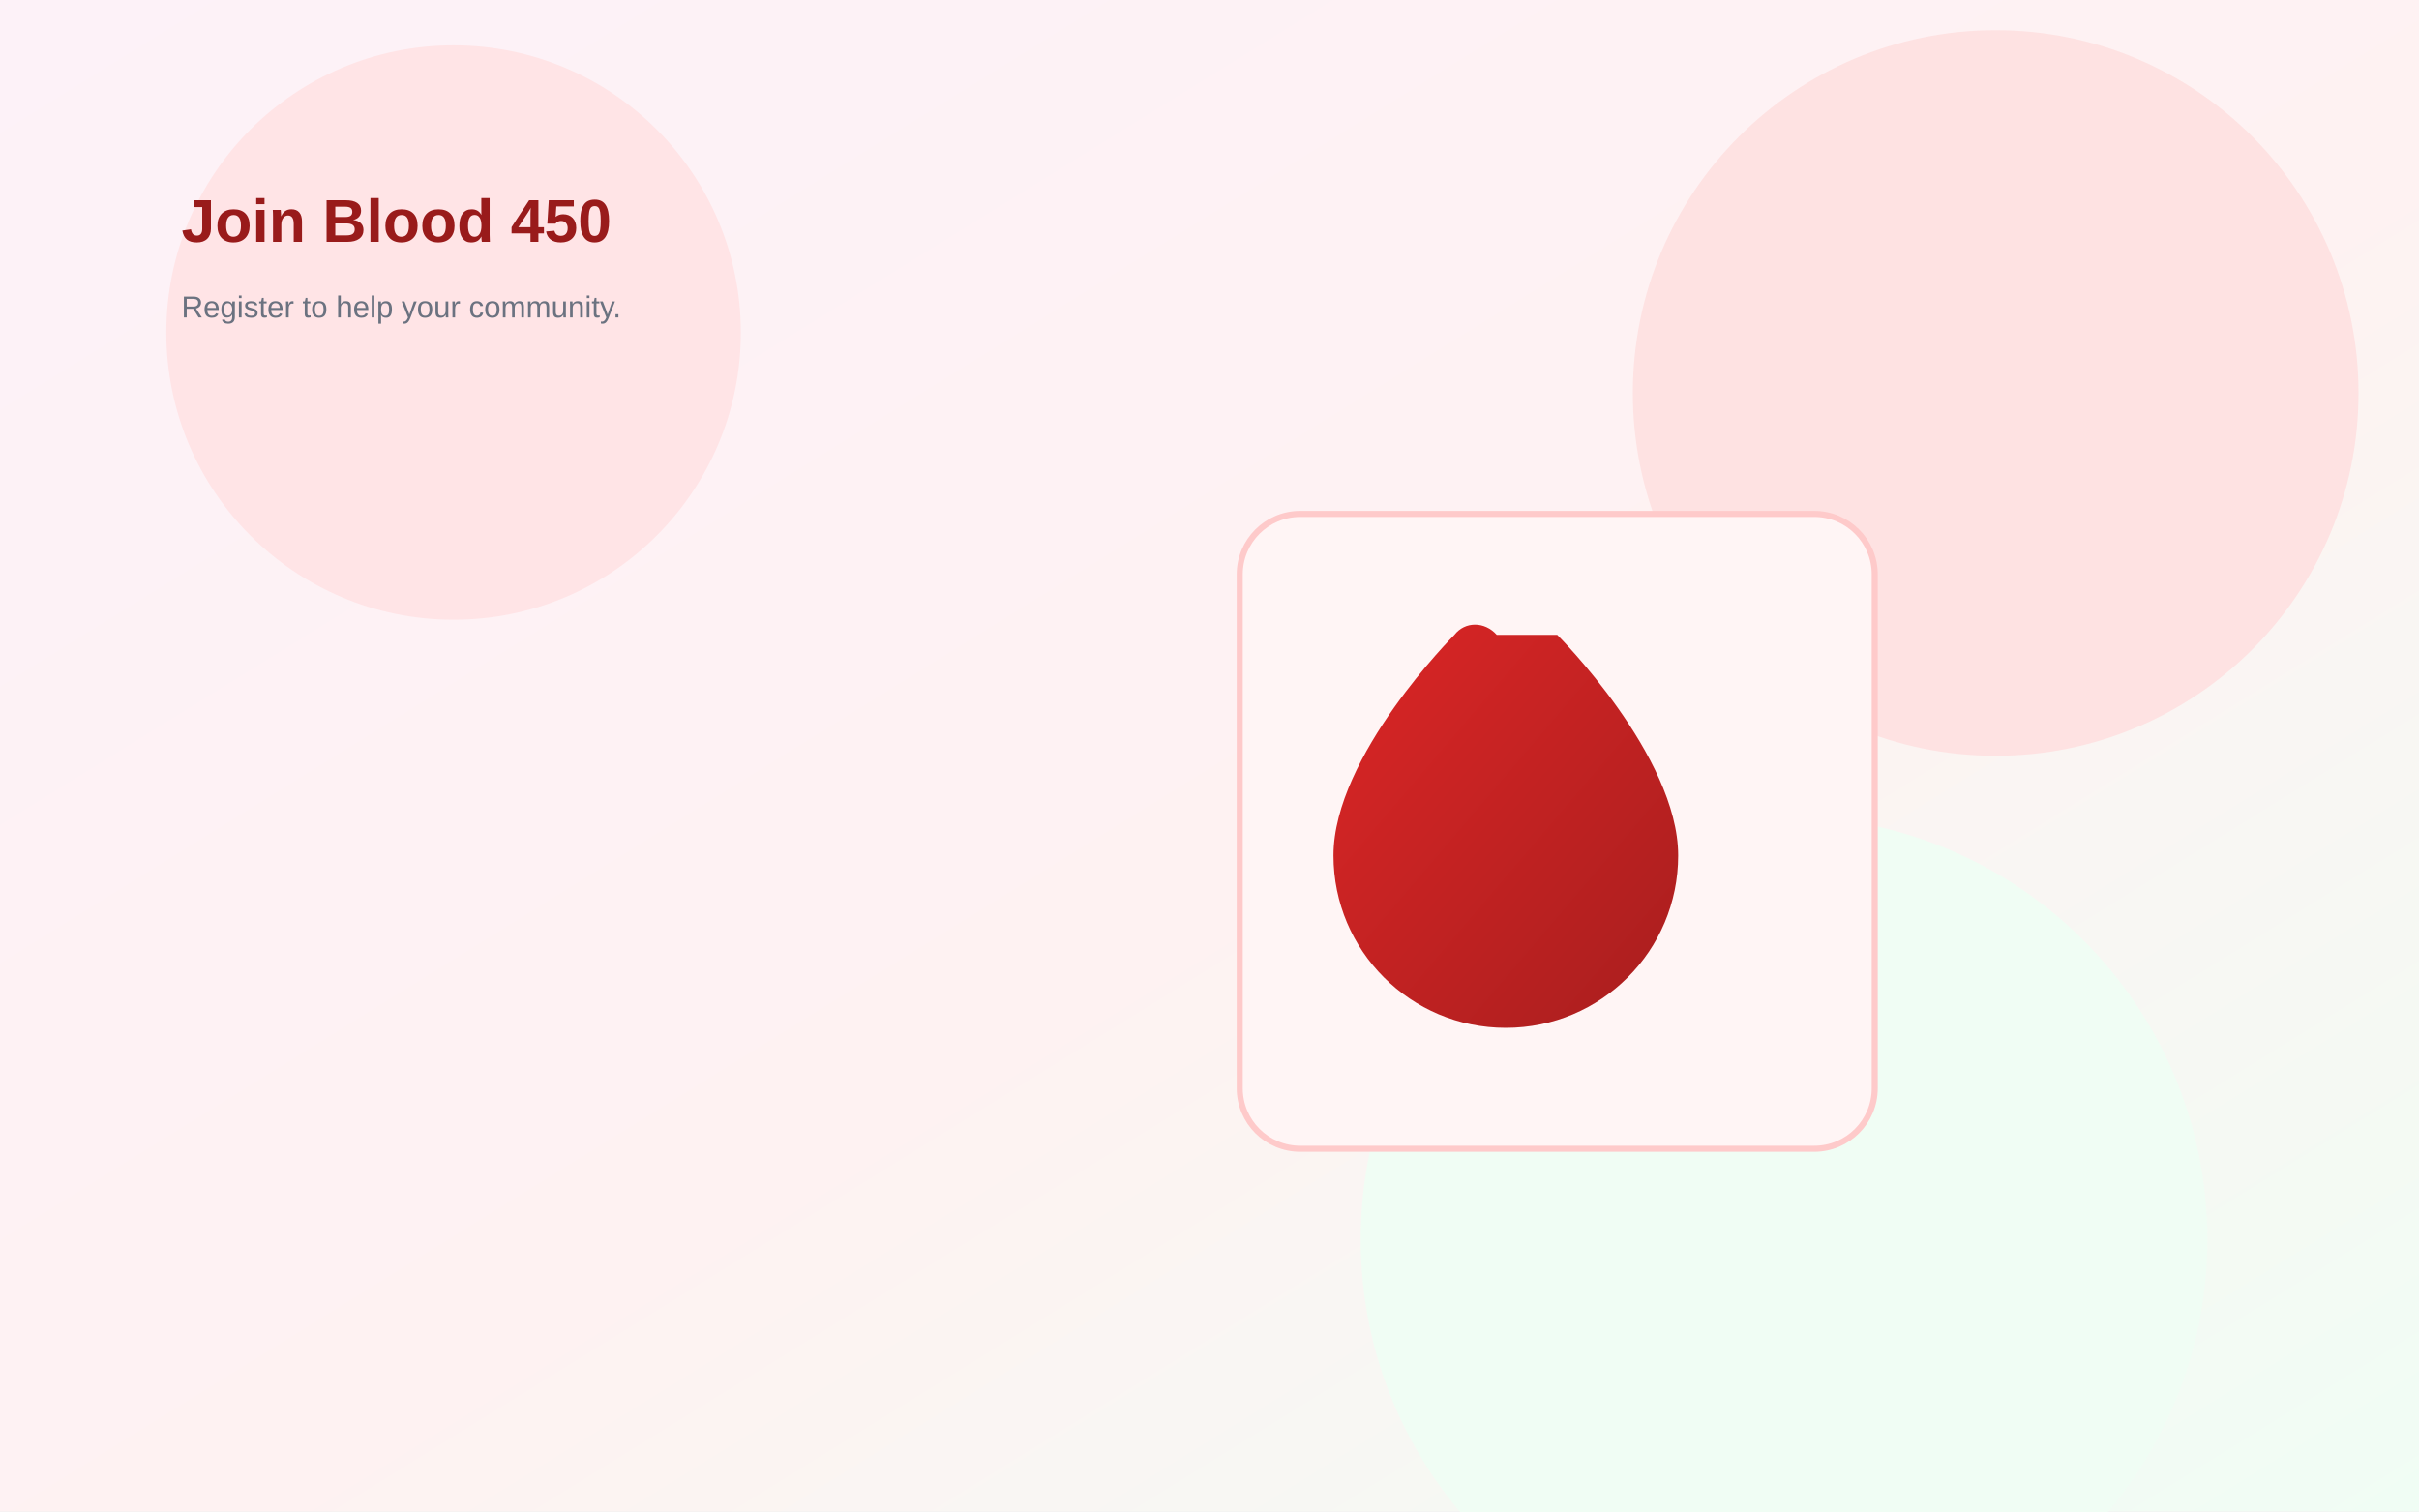
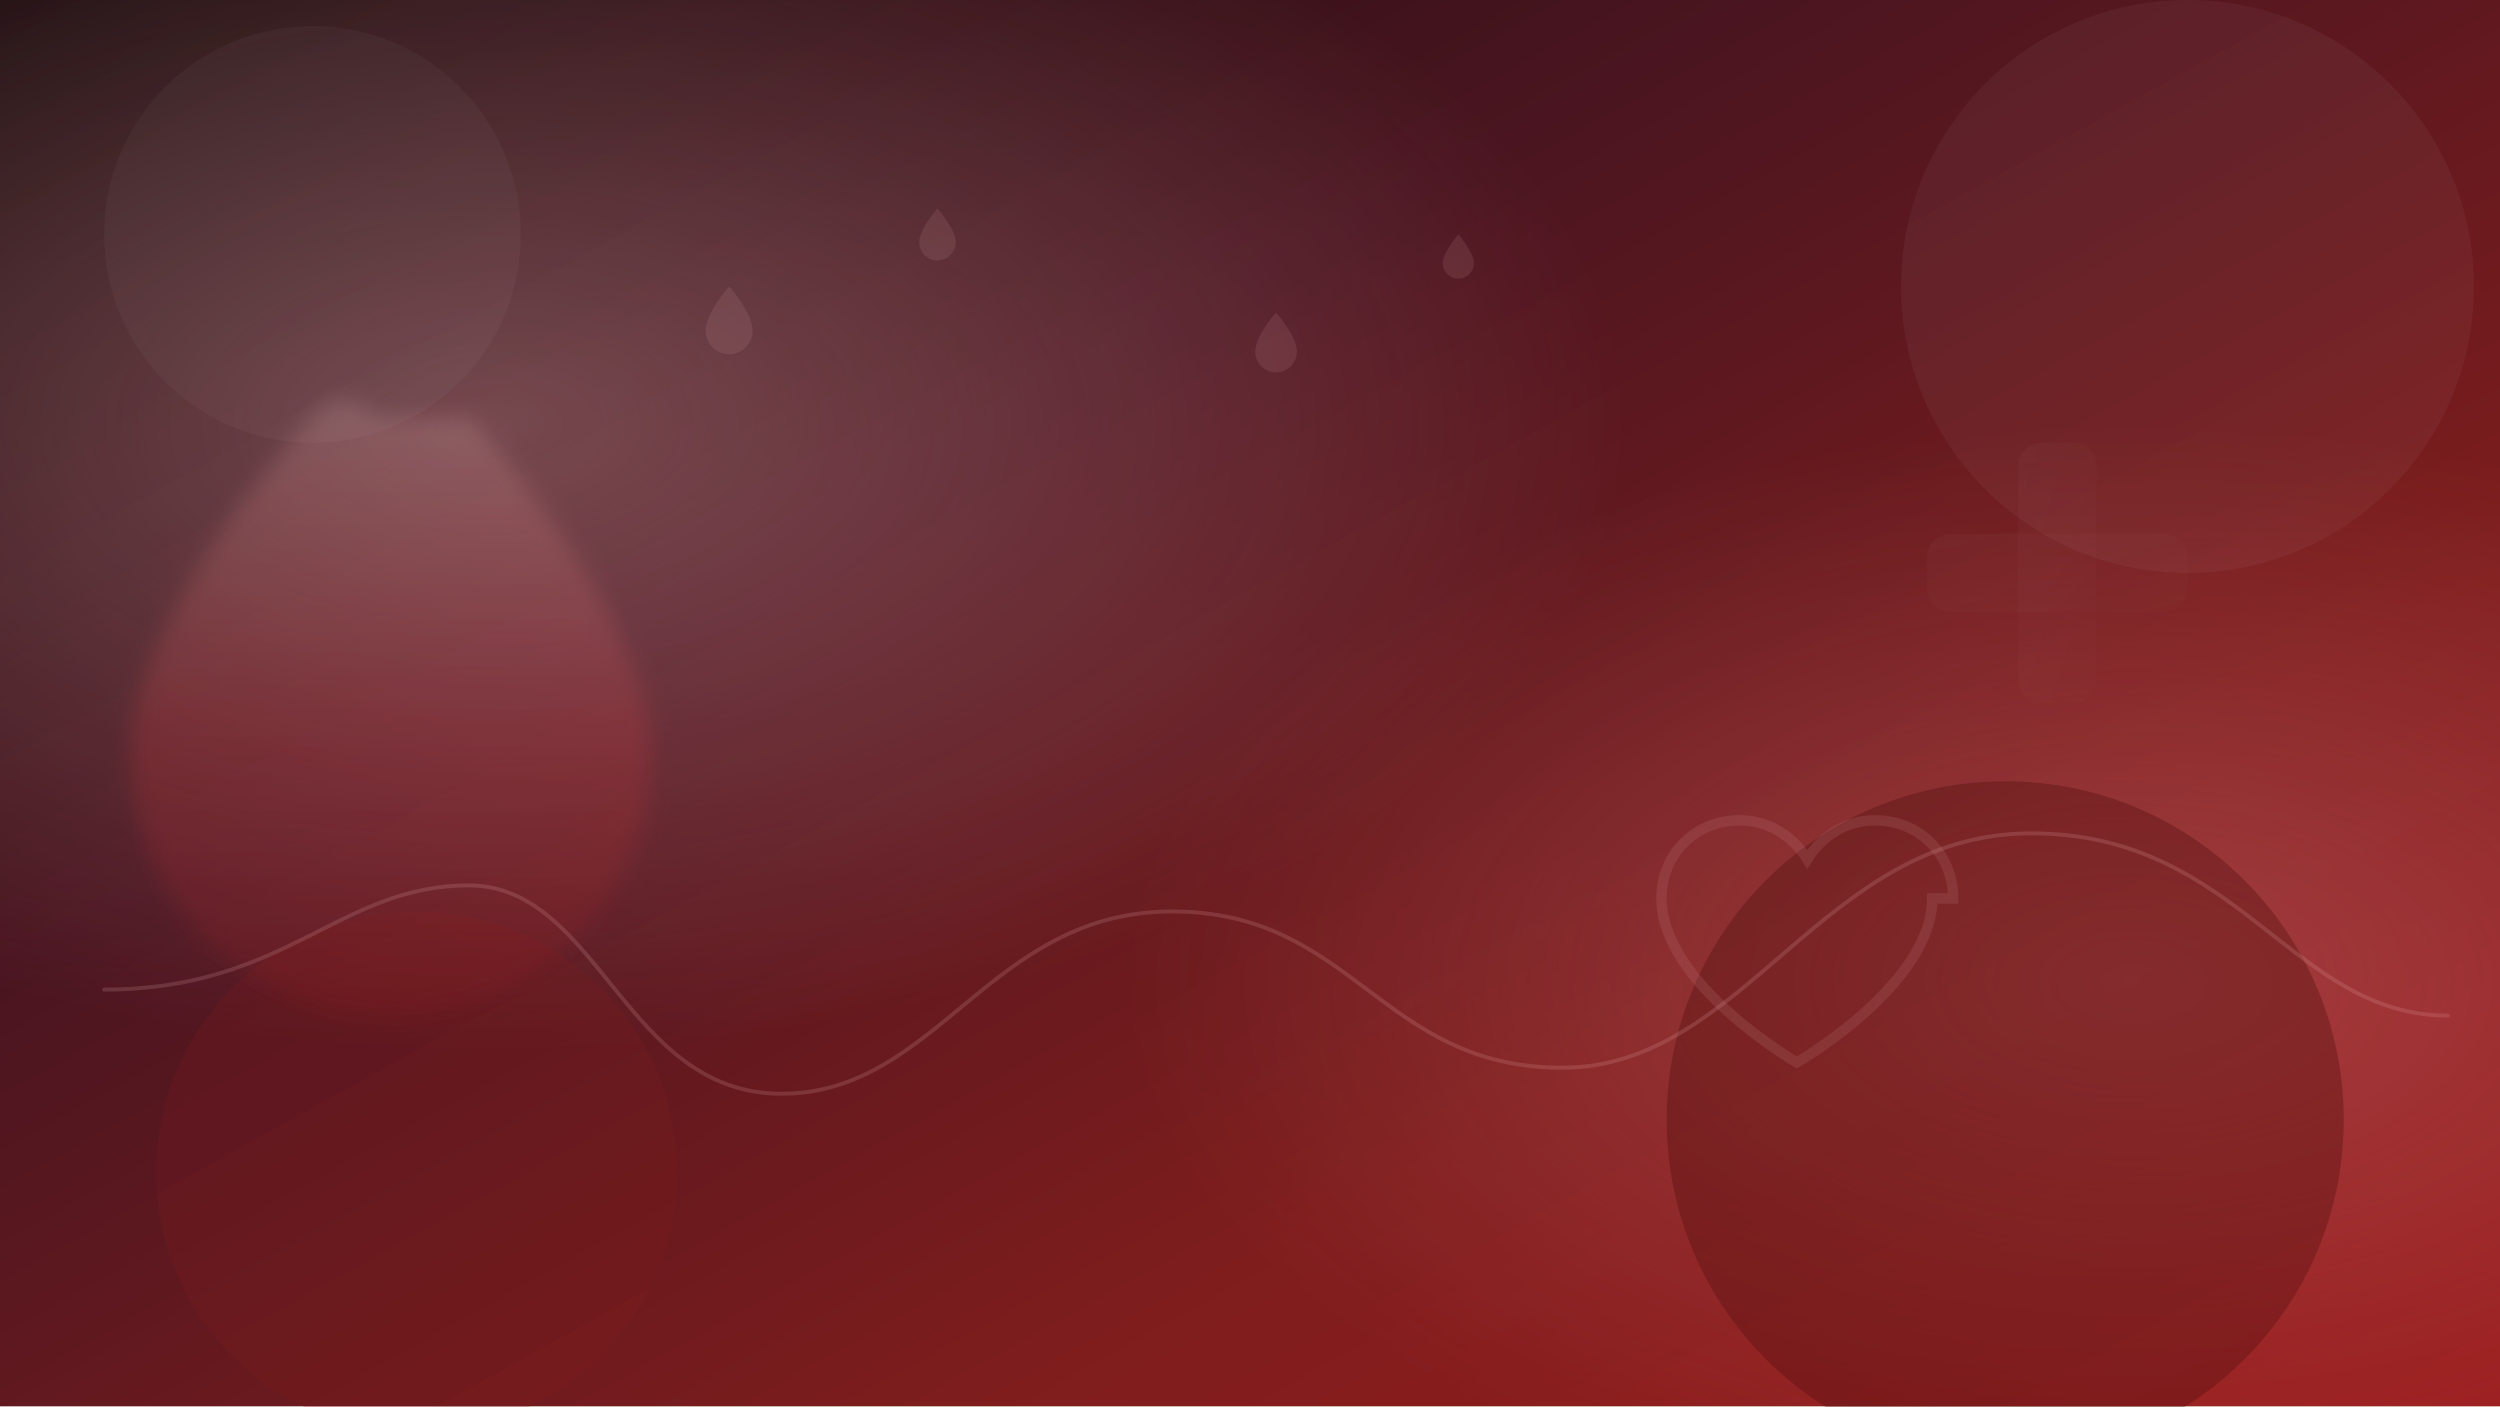
- <svg xmlns="http://www.w3.org/2000/svg" width="1600" height="1000" viewBox="0 0 1600 1000" role="img" aria-label="Registration background">
+ <svg xmlns="http://www.w3.org/2000/svg" width="1920" height="1080" viewBox="0 0 1920 1080" role="img" aria-label="Blood donation health background">
  <defs>
-     <linearGradient id="bg" x1="0" y1="0" x2="1" y2="1">
-       <stop offset="0%" stop-color="#fdf2f8" />
-       <stop offset="55%" stop-color="#fef2f2" />
-       <stop offset="100%" stop-color="#f0fdf4" />
+     <linearGradient id="sky" x1="0" y1="0" x2="1" y2="1">
+       <stop offset="0%" stop-color="#1a0a0c" />
+       <stop offset="35%" stop-color="#4a1520" />
+       <stop offset="70%" stop-color="#7f1d1d" />
+       <stop offset="100%" stop-color="#991b1b" />
    </linearGradient>
-     <linearGradient id="accent" x1="0" y1="0" x2="1" y2="1">
-       <stop offset="0%" stop-color="#dc2626" />
-       <stop offset="100%" stop-color="#a81e1e" />
+     <radialGradient id="glow1" cx="20%" cy="30%" r="45%">
+       <stop offset="0%" stop-color="#fecaca" stop-opacity="0.35" />
+       <stop offset="100%" stop-color="#fecaca" stop-opacity="0" />
+     </radialGradient>
+     <radialGradient id="glow2" cx="85%" cy="70%" r="40%">
+       <stop offset="0%" stop-color="#fda4af" stop-opacity="0.28" />
+       <stop offset="100%" stop-color="#fda4af" stop-opacity="0" />
+     </radialGradient>
+     <linearGradient id="drop" x1="0" y1="0" x2="0" y2="1">
+       <stop offset="0%" stop-color="#fecaca" />
+       <stop offset="55%" stop-color="#ef4444" />
+       <stop offset="100%" stop-color="#991b1b" />
    </linearGradient>
+     <linearGradient id="cross" x1="0" y1="0" x2="1" y2="1">
+       <stop offset="0%" stop-color="#ffffff" stop-opacity="0.18" />
+       <stop offset="100%" stop-color="#ffffff" stop-opacity="0.05" />
+     </linearGradient>
+     <filter id="soft" x="-20%" y="-20%" width="140%" height="140%">
+       <feGaussianBlur stdDeviation="8" />
+     </filter>
  </defs>
-   <rect width="1600" height="1000" fill="url(#bg)" />
-   <circle cx="300" cy="220" r="190" fill="#ffe4e6" />
-   <circle cx="1320" cy="260" r="240" fill="#fee2e2" />
-   <circle cx="1180" cy="820" r="280" fill="#f0fdf4" />
-   <rect x="820" y="340" width="420" height="420" rx="40" fill="#fff5f5" stroke="#fecaca" stroke-width="4" />
-   <path d="M1030 420c0 0 80 80 80 146 0 63-51 114-114 114s-114-51-114-114c0-66 80-146 80-146 7-9 20-9 28 0z" fill="url(#accent)" />
-   <text x="120" y="160" font-family="Segoe UI, Arial, sans-serif" font-size="40" font-weight="700" fill="#991b1b">Join Blood 450</text>
-   <text x="120" y="210" font-family="Segoe UI, Arial, sans-serif" font-size="20" fill="#6b7280">Register to help your community.</text>
+   <rect width="1920" height="1080" fill="url(#sky)" />
+   <rect width="1920" height="1080" fill="url(#glow1)" />
+   <rect width="1920" height="1080" fill="url(#glow2)" />
+   <circle cx="240" cy="180" r="160" fill="#ffffff" opacity="0.04" />
+   <circle cx="1680" cy="220" r="220" fill="#ffffff" opacity="0.05" />
+   <circle cx="1540" cy="860" r="260" fill="#450a0a" opacity="0.35" />
+   <circle cx="320" cy="900" r="200" fill="#7f1d1d" opacity="0.25" />
+   <g transform="translate(220,280)" opacity="0.22">
+     <path d="M140 40c0 0 140 150 140 260 0 110-90 200-200 200S-120 410-120 300c0-110 140-260 140-260 12-16 36-16 50 0z" fill="url(#drop)" filter="url(#soft)" />
+   </g>
+   <g transform="translate(1480,340)" opacity="0.16">
+     <rect x="70" y="0" width="60" height="200" rx="18" fill="url(#cross)" />
+     <rect x="0" y="70" width="200" height="60" rx="18" fill="url(#cross)" />
+   </g>
+   <g transform="translate(1380,620)" opacity="0.12" fill="none" stroke="#fecaca" stroke-width="8">
+     <path d="M120 70c0-34-26-60-60-60-22 0-41 12-52 30C-3 22-22 10-44 10c-34 0-60 26-60 60 0 66 104 126 104 126s104-60 104-126z" />
+   </g>
+   <path d="M80 760 C 220 760, 260 680, 360 680 S 480 840, 600 840 S 760 700, 900 700 S 1060 820, 1200 820 S 1400 640, 1560 640 S 1760 780, 1880 780" fill="none" stroke="#fecaca" stroke-width="3" opacity="0.18" stroke-linecap="round" />
+   <g fill="#fecaca" opacity="0.12">
+     <path d="M560 220c0 0 18 20 18 34a18 18 0 1 1-36 0c0-14 18-34 18-34z" />
+     <path d="M720 160c0 0 14 16 14 26a14 14 0 1 1-28 0c0-10 14-26 14-26z" />
+     <path d="M980 240c0 0 16 18 16 30a16 16 0 1 1-32 0c0-12 16-30 16-30z" />
+     <path d="M1120 180c0 0 12 14 12 22a12 12 0 1 1-24 0c0-8 12-22 12-22z" />
+   </g>
+   <rect width="1920" height="1080" fill="url(#sky)" opacity="0.15" />
</svg>
